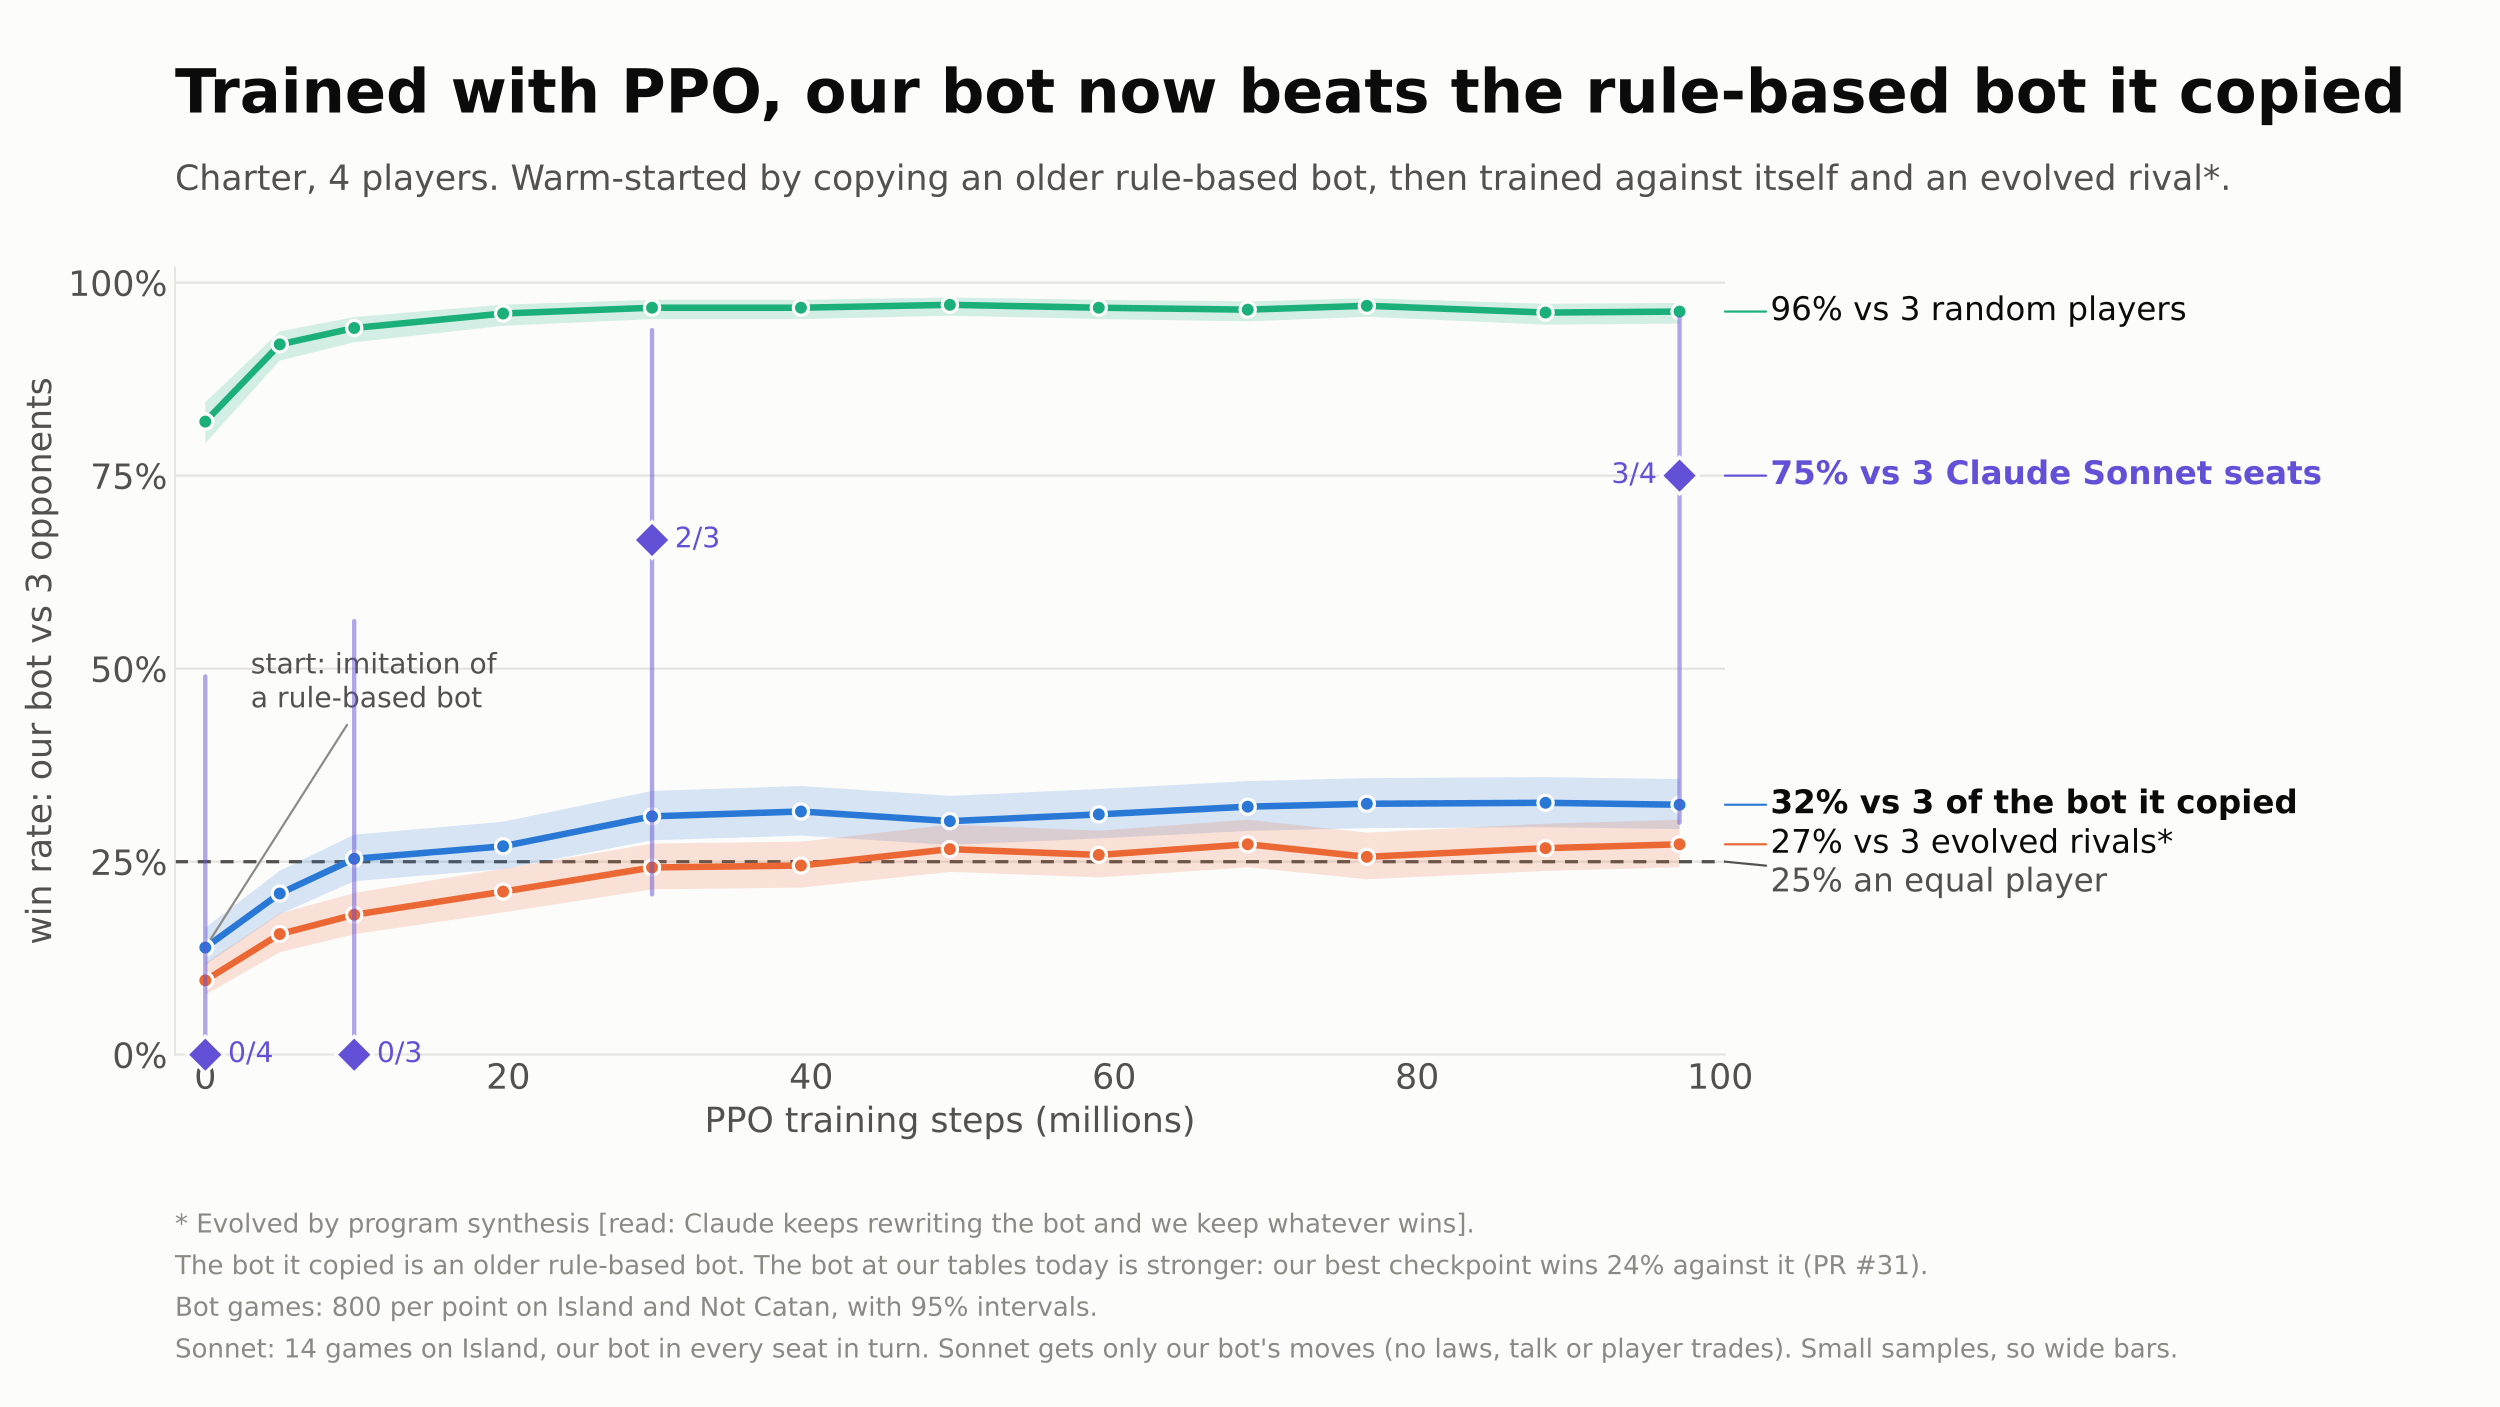
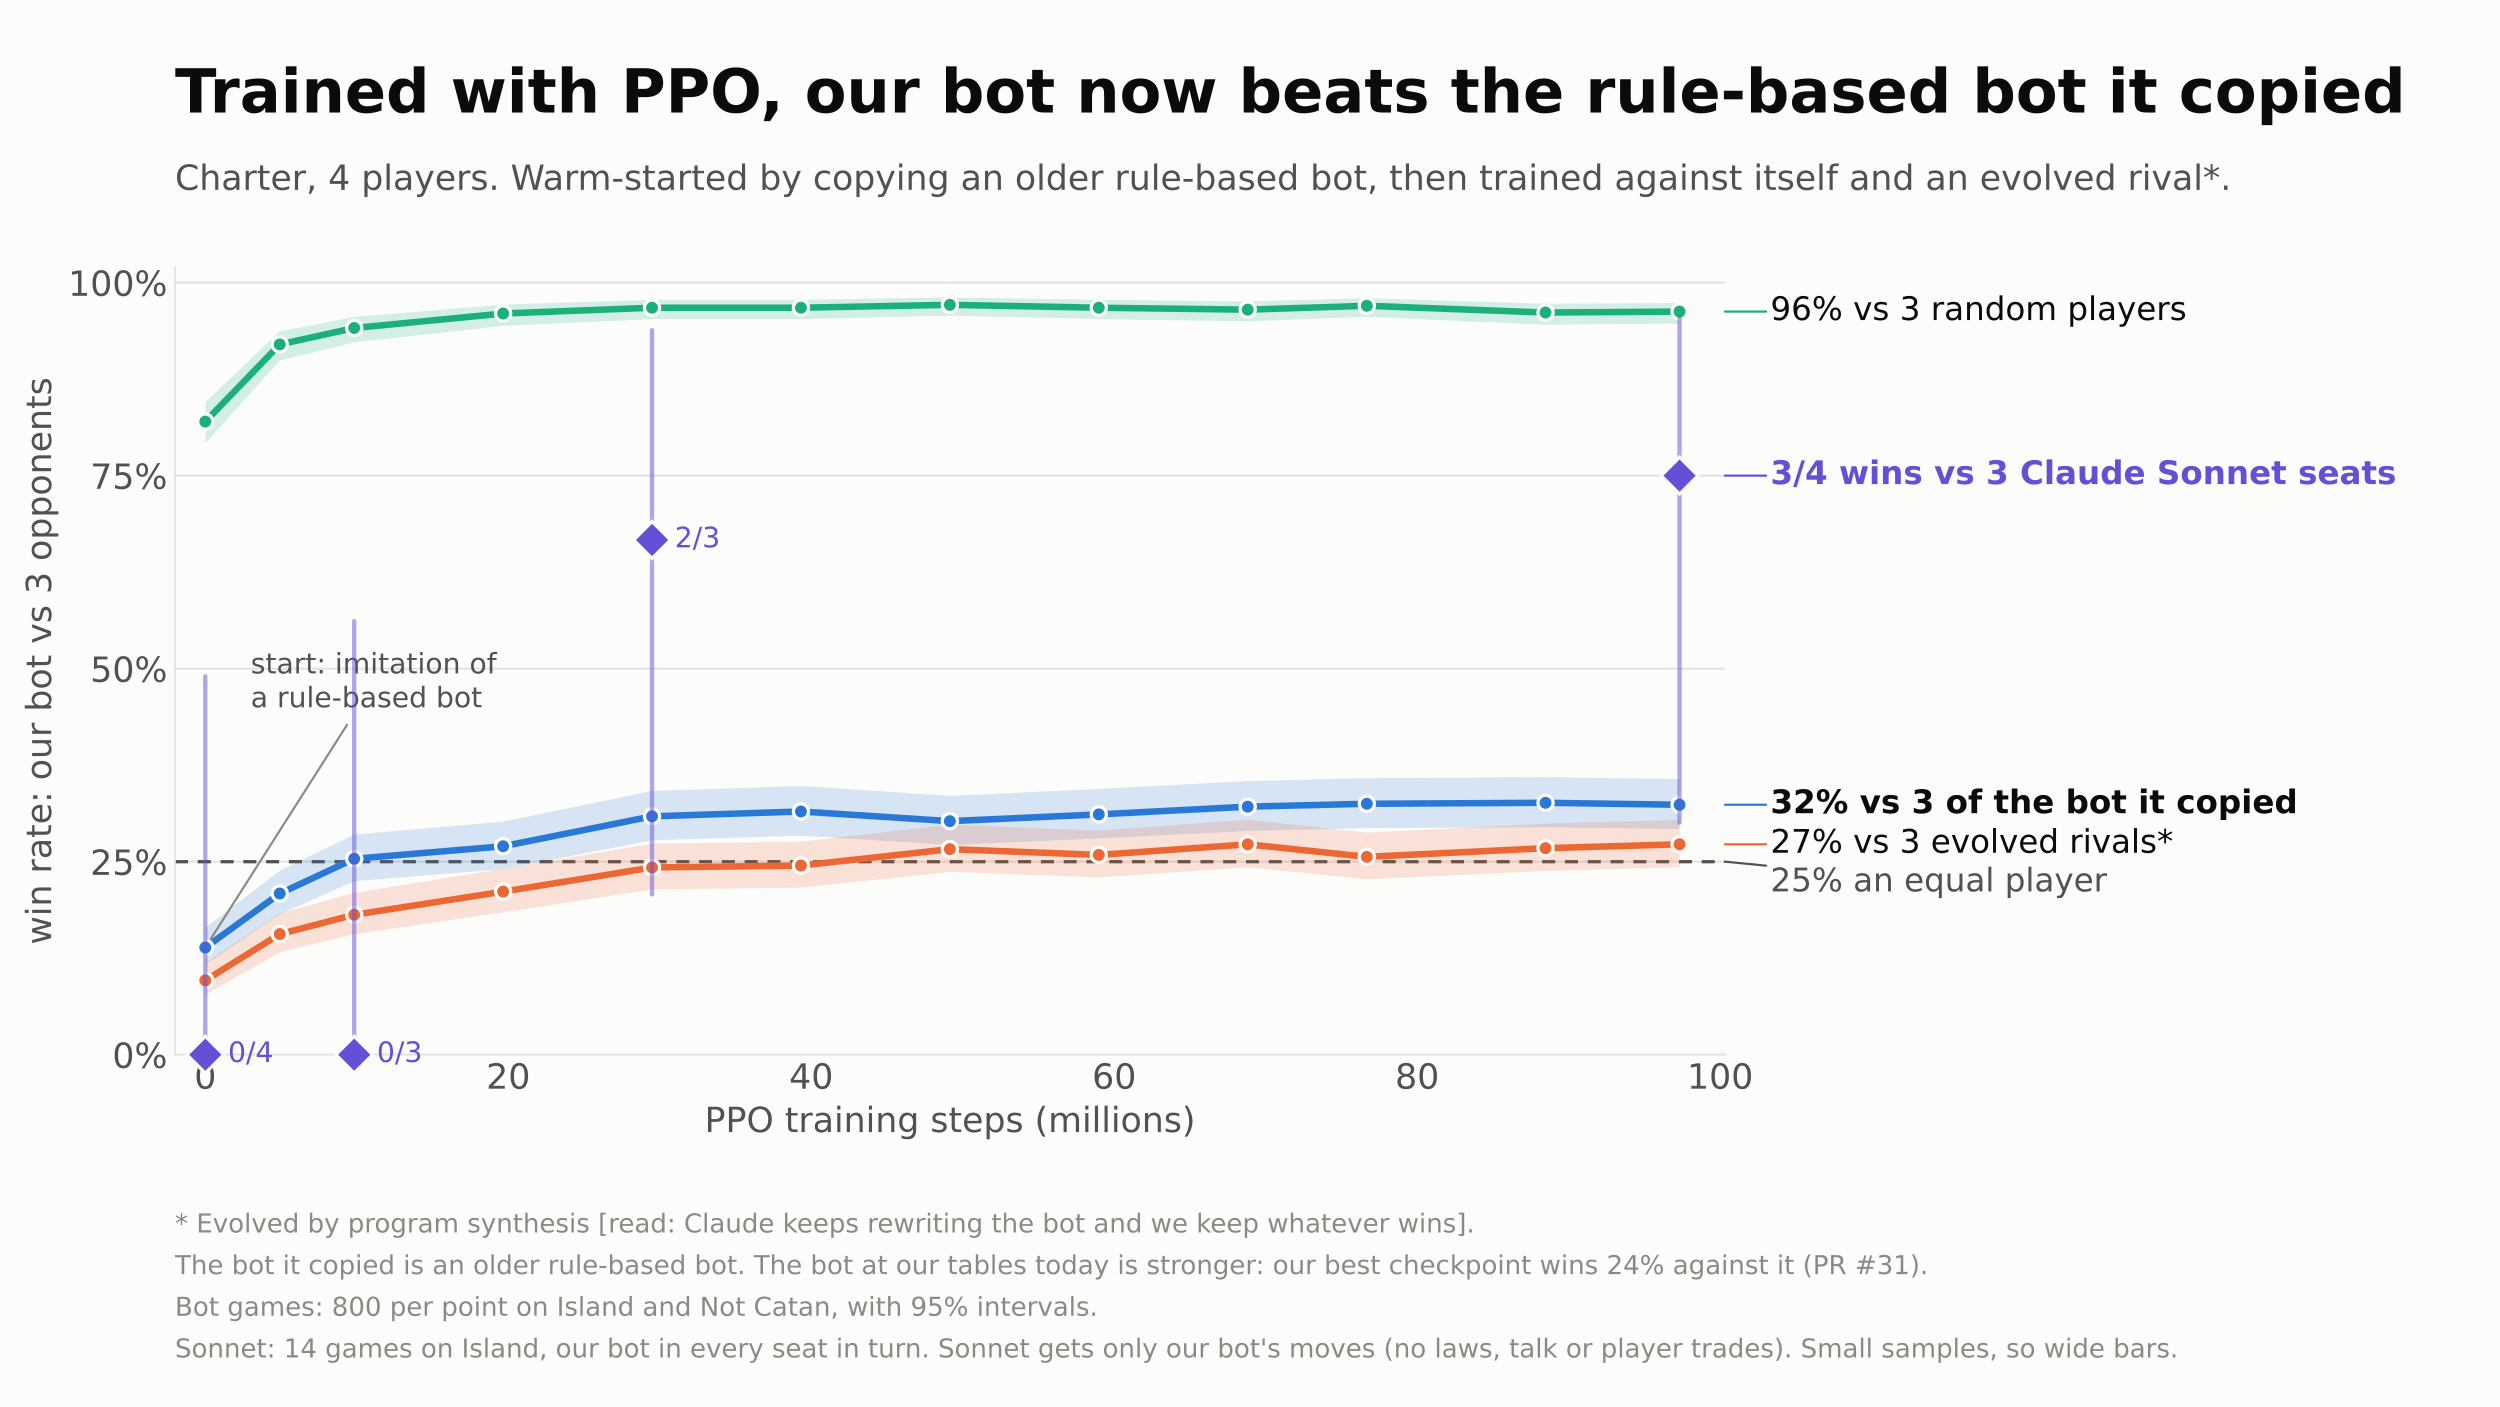
<svg xmlns="http://www.w3.org/2000/svg" xmlns:xlink="http://www.w3.org/1999/xlink" width="1152pt" height="648pt" viewBox="0 0 1152 648" version="1.1">
  <defs>
    <style type="text/css">*{stroke-linejoin: round; stroke-linecap: butt}</style>
  </defs>
  <g id="figure_1">
    <g id="patch_1">
      <path d="M 0 648  L 1152 648  L 1152 0  L 0 0  z " style="fill: #fcfcfb" />
    </g>
    <g id="axes_1">
      <g id="patch_2">
        <path d="M 80.64 486  L 794.88 486  L 794.88 123.12  L 80.64 123.12  z " style="fill: #fcfcfb" />
      </g>
      <g id="matplotlib.axis_1">
        <g id="xtick_1">
          <g id="line2d_1" />
          <g id="text_1">
            <text style="font-size: 16px; font-family: 'DejaVu Sans'; text-anchor: middle; fill: #52514e" x="94.601" y="501.656" transform="rotate(-0 94.60078 501.6562)">0</text>
          </g>
        </g>
        <g id="xtick_2">
          <g id="line2d_2" />
          <g id="text_2">
            <text style="font-size: 16px; font-family: 'DejaVu Sans'; text-anchor: middle; fill: #52514e" x="234.209" y="501.656" transform="rotate(-0 234.2085 501.6562)">20</text>
          </g>
        </g>
        <g id="xtick_3">
          <g id="line2d_3" />
          <g id="text_3">
            <text style="font-size: 16px; font-family: 'DejaVu Sans'; text-anchor: middle; fill: #52514e" x="373.816" y="501.656" transform="rotate(-0 373.8163 501.6562)">40</text>
          </g>
        </g>
        <g id="xtick_4">
          <g id="line2d_4" />
          <g id="text_4">
            <text style="font-size: 16px; font-family: 'DejaVu Sans'; text-anchor: middle; fill: #52514e" x="513.424" y="501.656" transform="rotate(-0 513.4241 501.6562)">60</text>
          </g>
        </g>
        <g id="xtick_5">
          <g id="line2d_5" />
          <g id="text_5">
            <text style="font-size: 16px; font-family: 'DejaVu Sans'; text-anchor: middle; fill: #52514e" x="653.032" y="501.656" transform="rotate(-0 653.0318 501.6562)">80</text>
          </g>
        </g>
        <g id="xtick_6">
          <g id="line2d_6" />
          <g id="text_6">
            <text style="font-size: 16px; font-family: 'DejaVu Sans'; text-anchor: middle; fill: #52514e" x="792.64" y="501.656" transform="rotate(-0 792.6396 501.6562)">100</text>
          </g>
        </g>
        <g id="text_7">
          <text style="font-size: 16px; font-family: 'DejaVu Sans'; text-anchor: middle; fill: #52514e" x="437.76" y="521.658" transform="rotate(-0 437.76 521.6575)">PPO training steps (millions)</text>
        </g>
      </g>
      <g id="matplotlib.axis_2">
        <g id="ytick_1">
          <g id="line2d_7">
-             <path d="M 80.64 486  L 794.88 486  " clip-path="url(#pf554b17b77)" style="fill: none; stroke: #e4e3df; stroke-linecap: square" />
+             <path d="M 80.64 486  L 794.88 486  " clip-path="url(#p099ac91624)" style="fill: none; stroke: #e4e3df; stroke-linecap: square" />
          </g>
          <g id="line2d_8" />
          <g id="text_8">
            <text style="font-size: 16px; font-family: 'DejaVu Sans'; text-anchor: end; fill: #52514e" x="77.14" y="492.078" transform="rotate(-0 77.14 492.0781)">0%</text>
          </g>
        </g>
        <g id="ytick_2">
          <g id="line2d_9">
-             <path d="M 80.64 397.059  L 794.88 397.059  " clip-path="url(#pf554b17b77)" style="fill: none; stroke: #e4e3df; stroke-linecap: square" />
+             <path d="M 80.64 397.059  L 794.88 397.059  " clip-path="url(#p099ac91624)" style="fill: none; stroke: #e4e3df; stroke-linecap: square" />
          </g>
          <g id="line2d_10" />
          <g id="text_9">
            <text style="font-size: 16px; font-family: 'DejaVu Sans'; text-anchor: end; fill: #52514e" x="77.14" y="403.137" transform="rotate(-0 77.14 403.1369)">25%</text>
          </g>
        </g>
        <g id="ytick_3">
          <g id="line2d_11">
-             <path d="M 80.64 308.118  L 794.88 308.118  " clip-path="url(#pf554b17b77)" style="fill: none; stroke: #e4e3df; stroke-linecap: square" />
+             <path d="M 80.64 308.118  L 794.88 308.118  " clip-path="url(#p099ac91624)" style="fill: none; stroke: #e4e3df; stroke-linecap: square" />
          </g>
          <g id="line2d_12" />
          <g id="text_10">
            <text style="font-size: 16px; font-family: 'DejaVu Sans'; text-anchor: end; fill: #52514e" x="77.14" y="314.196" transform="rotate(-0 77.14 314.1958)">50%</text>
          </g>
        </g>
        <g id="ytick_4">
          <g id="line2d_13">
-             <path d="M 80.64 219.176  L 794.88 219.176  " clip-path="url(#pf554b17b77)" style="fill: none; stroke: #e4e3df; stroke-linecap: square" />
+             <path d="M 80.64 219.176  L 794.88 219.176  " clip-path="url(#p099ac91624)" style="fill: none; stroke: #e4e3df; stroke-linecap: square" />
          </g>
          <g id="line2d_14" />
          <g id="text_11">
            <text style="font-size: 16px; font-family: 'DejaVu Sans'; text-anchor: end; fill: #52514e" x="77.14" y="225.255" transform="rotate(-0 77.14 225.2546)">75%</text>
          </g>
        </g>
        <g id="ytick_5">
          <g id="line2d_15">
-             <path d="M 80.64 130.235  L 794.88 130.235  " clip-path="url(#pf554b17b77)" style="fill: none; stroke: #e4e3df; stroke-linecap: square" />
+             <path d="M 80.64 130.235  L 794.88 130.235  " clip-path="url(#p099ac91624)" style="fill: none; stroke: #e4e3df; stroke-linecap: square" />
          </g>
          <g id="line2d_16" />
          <g id="text_12">
            <text style="font-size: 16px; font-family: 'DejaVu Sans'; text-anchor: end; fill: #52514e" x="77.14" y="136.313" transform="rotate(-0 77.14 136.3134)">100%</text>
          </g>
        </g>
        <g id="text_13">
          <text style="font-size: 16px; font-family: 'DejaVu Sans'; text-anchor: middle; fill: #52514e" x="23.554" y="304.56" transform="rotate(-90 23.55375 304.56)">win rate: our bot vs 3 opponents</text>
        </g>
      </g>
      <g id="line2d_17">
-         <path d="M 80.64 397.059  L 794.88 397.059  " clip-path="url(#pf554b17b77)" style="fill: none; stroke-dasharray: 6,4.5; stroke-dashoffset: 0; stroke: #52514e; stroke-width: 1.5" />
+         <path d="M 80.64 397.059  L 794.88 397.059  " clip-path="url(#p099ac91624)" style="fill: none; stroke-dasharray: 6,4.5; stroke-dashoffset: 0; stroke: #52514e; stroke-width: 1.5" />
      </g>
      <g id="FillBetweenPolyCollection_1">
        <defs>
-           <path id="mf90be7dcb9" d="M 94.601 -462.647  L 94.601 -443.719  L 128.911 -481.879  L 163.221 -490.281  L 231.841 -497.87  L 300.461 -500.975  L 369.081 -500.975  L 437.701 -502.548  L 506.321 -500.975  L 574.941 -499.934  L 629.837 -502.022  L 712.181 -498.384  L 773.939 -498.899  L 773.939 -508.375  L 773.939 -508.375  L 712.181 -508.006  L 629.837 -510.564  L 574.941 -509.111  L 506.321 -509.84  L 437.701 -510.922  L 369.081 -509.84  L 300.461 -509.84  L 231.841 -507.635  L 163.221 -501.945  L 128.911 -495.3  L 94.601 -462.647  z " />
-         </defs>
-         <g clip-path="url(#pf554b17b77)">
-           <use xlink:href="#mf90be7dcb9" x="0" y="648" style="fill: #1baf7a; fill-opacity: 0.18" />
+           <path id="md0ad2fc9a2" d="M 94.601 -462.647  L 94.601 -443.719  L 128.911 -481.879  L 163.221 -490.281  L 231.841 -497.87  L 300.461 -500.975  L 369.081 -500.975  L 437.701 -502.548  L 506.321 -500.975  L 574.941 -499.934  L 629.837 -502.022  L 712.181 -498.384  L 773.939 -498.899  L 773.939 -508.375  L 773.939 -508.375  L 712.181 -508.006  L 629.837 -510.564  L 574.941 -509.111  L 506.321 -509.84  L 437.701 -510.922  L 369.081 -509.84  L 300.461 -509.84  L 231.841 -507.635  L 163.221 -501.945  L 128.911 -495.3  L 94.601 -462.647  z " />
+         </defs>
+         <g clip-path="url(#p099ac91624)">
+           <use xlink:href="#md0ad2fc9a2" x="0" y="648" style="fill: #1baf7a; fill-opacity: 0.18" />
        </g>
      </g>
      <g id="FillBetweenPolyCollection_2">
        <defs>
-           <path id="mb26ff7f448" d="M 94.601 -220.501  L 94.601 -203.453  L 128.911 -226.753  L 163.221 -241.983  L 231.841 -247.522  L 300.461 -260.801  L 369.081 -262.952  L 437.701 -258.652  L 506.321 -261.661  L 574.941 -265.105  L 629.837 -266.398  L 712.181 -266.829  L 773.939 -265.967  L 773.939 -288.99  L 773.939 -288.99  L 712.181 -289.898  L 629.837 -289.444  L 574.941 -288.082  L 506.321 -284.444  L 437.701 -281.257  L 369.081 -285.809  L 300.461 -283.534  L 231.841 -269.373  L 163.221 -263.405  L 128.911 -246.769  L 94.601 -220.501  z " />
-         </defs>
-         <g clip-path="url(#pf554b17b77)">
-           <use xlink:href="#mb26ff7f448" x="0" y="648" style="fill: #2a78d6; fill-opacity: 0.18" />
+           <path id="m1d3a906b69" d="M 94.601 -220.501  L 94.601 -203.453  L 128.911 -226.753  L 163.221 -241.983  L 231.841 -247.522  L 300.461 -260.801  L 369.081 -262.952  L 437.701 -258.652  L 506.321 -261.661  L 574.941 -265.105  L 629.837 -266.398  L 712.181 -266.829  L 773.939 -265.967  L 773.939 -288.99  L 773.939 -288.99  L 712.181 -289.898  L 629.837 -289.444  L 574.941 -288.082  L 506.321 -284.444  L 437.701 -281.257  L 369.081 -285.809  L 300.461 -283.534  L 231.841 -269.373  L 163.221 -263.405  L 128.911 -246.769  L 94.601 -220.501  z " />
+         </defs>
+         <g clip-path="url(#p099ac91624)">
+           <use xlink:href="#m1d3a906b69" x="0" y="648" style="fill: #2a78d6; fill-opacity: 0.18" />
        </g>
      </g>
      <g id="FillBetweenPolyCollection_3">
        <defs>
-           <path id="m60aa0fbdd6" d="M 94.601 -204.215  L 94.601 -189.643  L 128.911 -209.224  L 163.221 -217.534  L 231.841 -227.595  L 300.461 -238.161  L 369.081 -239.009  L 437.701 -246.242  L 506.321 -243.685  L 574.941 -248.375  L 629.837 -242.834  L 712.181 -246.668  L 773.939 -248.375  L 773.939 -270.29  L 773.939 -270.29  L 712.181 -268.456  L 629.837 -264.324  L 574.941 -270.29  L 506.321 -265.243  L 437.701 -267.998  L 369.081 -260.182  L 300.461 -259.261  L 231.841 -247.697  L 163.221 -236.514  L 128.911 -227.122  L 94.601 -204.215  z " />
-         </defs>
-         <g clip-path="url(#pf554b17b77)">
-           <use xlink:href="#m60aa0fbdd6" x="0" y="648" style="fill: #eb6834; fill-opacity: 0.18" />
+           <path id="ma211571229" d="M 94.601 -204.215  L 94.601 -189.643  L 128.911 -209.224  L 163.221 -217.534  L 231.841 -227.595  L 300.461 -238.161  L 369.081 -239.009  L 437.701 -246.242  L 506.321 -243.685  L 574.941 -248.375  L 629.837 -242.834  L 712.181 -246.668  L 773.939 -248.375  L 773.939 -270.29  L 773.939 -270.29  L 712.181 -268.456  L 629.837 -264.324  L 574.941 -270.29  L 506.321 -265.243  L 437.701 -267.998  L 369.081 -260.182  L 300.461 -259.261  L 231.841 -247.697  L 163.221 -236.514  L 128.911 -227.122  L 94.601 -204.215  z " />
+         </defs>
+         <g clip-path="url(#p099ac91624)">
+           <use xlink:href="#ma211571229" x="0" y="648" style="fill: #eb6834; fill-opacity: 0.18" />
        </g>
      </g>
      <g id="patch_3">
        <path d="M 80.64 486  L 80.64 123.12  " style="fill: none; stroke: #e4e3df; stroke-width: 0.8; stroke-linejoin: miter; stroke-linecap: square" />
      </g>
      <g id="patch_4">
        <path d="M 80.64 486  L 794.88 486  " style="fill: none; stroke: #e4e3df; stroke-width: 0.8; stroke-linejoin: miter; stroke-linecap: square" />
      </g>
      <g id="line2d_18">
-         <path d="M 94.601 194.273  L 128.911 158.696  L 163.221 151.136  L 231.841 144.466  L 300.461 141.798  L 369.081 141.798  L 437.701 140.464  L 506.321 141.798  L 574.941 142.687  L 629.837 140.908  L 712.181 144.021  L 773.939 143.576  " clip-path="url(#pf554b17b77)" style="fill: none; stroke: #1baf7a; stroke-width: 3; stroke-linecap: round" />
+         <path d="M 94.601 194.273  L 128.911 158.696  L 163.221 151.136  L 231.841 144.466  L 300.461 141.798  L 369.081 141.798  L 437.701 140.464  L 506.321 141.798  L 574.941 142.687  L 629.837 140.908  L 712.181 144.021  L 773.939 143.576  " clip-path="url(#p099ac91624)" style="fill: none; stroke: #1baf7a; stroke-width: 3; stroke-linecap: round" />
      </g>
      <g id="line2d_19">
-         <path d="M 94.601 436.638  L 128.911 411.734  L 163.221 395.725  L 231.841 389.944  L 300.461 376.158  L 369.081 373.934  L 437.701 378.381  L 506.321 375.268  L 574.941 371.711  L 629.837 370.376  L 712.181 369.932  L 773.939 370.821  " clip-path="url(#pf554b17b77)" style="fill: none; stroke: #2a78d6; stroke-width: 3; stroke-linecap: round" />
+         <path d="M 94.601 436.638  L 128.911 411.734  L 163.221 395.725  L 231.841 389.944  L 300.461 376.158  L 369.081 373.934  L 437.701 378.381  L 506.321 375.268  L 574.941 371.711  L 629.837 370.376  L 712.181 369.932  L 773.939 370.821  " clip-path="url(#p099ac91624)" style="fill: none; stroke: #2a78d6; stroke-width: 3; stroke-linecap: round" />
      </g>
      <g id="line2d_20">
-         <path d="M 94.601 451.758  L 128.911 430.412  L 163.221 421.518  L 231.841 410.845  L 300.461 399.727  L 369.081 398.838  L 437.701 391.278  L 506.321 393.946  L 574.941 389.054  L 629.837 394.835  L 712.181 390.833  L 773.939 389.054  " clip-path="url(#pf554b17b77)" style="fill: none; stroke: #eb6834; stroke-width: 3; stroke-linecap: round" />
+         <path d="M 94.601 451.758  L 128.911 430.412  L 163.221 421.518  L 231.841 410.845  L 300.461 399.727  L 369.081 398.838  L 437.701 391.278  L 506.321 393.946  L 574.941 389.054  L 629.837 394.835  L 712.181 390.833  L 773.939 389.054  " clip-path="url(#p099ac91624)" style="fill: none; stroke: #eb6834; stroke-width: 3; stroke-linecap: round" />
      </g>
      <g id="patch_5">
        <path d="M 813.825 143.576  Q 804.352 143.576 794.88 143.576  " style="fill: none; stroke: #1baf7a; stroke-linecap: round" />
      </g>
      <g id="text_14">
        <text style="font-size: 15px; font-family: 'DejaVu Sans'; text-anchor: start; fill: #0b0b0b" x="815.821" y="147.474" transform="rotate(-0 815.8212 147.4735)">96%  vs 3 random players</text>
      </g>
      <g id="patch_6">
        <path d="M 813.823 219.176  Q 804.352 219.176 794.88 219.176  " style="fill: none; stroke: #6250d6; stroke-linecap: round" />
      </g>
      <g id="text_15">
-         <text style="font-weight: 700; font-size: 15px; font-family: 'DejaVu Sans'; text-anchor: start; fill: #6250d6" x="815.821" y="223.074" transform="rotate(-0 815.8212 223.0735)">75%  vs 3 Claude Sonnet seats</text>
+         <text style="font-weight: 700; font-size: 15px; font-family: 'DejaVu Sans'; text-anchor: start; fill: #6250d6" x="815.821" y="223.074" transform="rotate(-0 815.8212 223.0735)">3/4 wins vs 3 Claude Sonnet seats</text>
      </g>
      <g id="patch_7">
        <path d="M 813.819 370.821  Q 804.35 370.821 794.88 370.821  " style="fill: none; stroke: #2a78d6; stroke-linecap: round" />
      </g>
      <g id="text_16">
        <text style="font-weight: 700; font-size: 15px; font-family: 'DejaVu Sans'; text-anchor: start; fill: #0b0b0b" x="815.821" y="374.718" transform="rotate(-0 815.8212 374.7182)">32%  vs 3 of the bot it copied</text>
      </g>
      <g id="patch_8">
        <path d="M 813.823 389.054  Q 804.351 389.054 794.88 389.054  " style="fill: none; stroke: #eb6834; stroke-linecap: round" />
      </g>
      <g id="text_17">
        <text style="font-size: 15px; font-family: 'DejaVu Sans'; text-anchor: start; fill: #0b0b0b" x="815.821" y="392.951" transform="rotate(-0 815.8212 392.9512)">27%  vs 3 evolved rivals*</text>
      </g>
      <g id="patch_9">
        <path d="M 813.823 398.896  Q 804.352 397.977 794.88 397.059  " style="fill: none; stroke: #52514e; stroke-linecap: round" />
      </g>
      <g id="text_18">
        <text style="font-size: 15px; font-family: 'DejaVu Sans'; text-anchor: start; fill: #52514e" x="815.821" y="410.739" transform="rotate(-0 815.8212 410.7394)">25%  an equal player</text>
      </g>
      <g id="patch_10">
        <path d="M 159.913 334.018  Q 127.794 384.484 95.675 434.95  " style="fill: none; stroke: #8a8984; stroke-linecap: round" />
      </g>
      <g id="text_19">
        <text style="font-size: 13px; font-family: 'DejaVu Sans'; fill: #52514e" transform="translate(115.5419 310.3023)">start: imitation of</text>
        <text style="font-size: 13px; font-family: 'DejaVu Sans'; fill: #52514e" transform="translate(115.5419 325.9059)">a rule-based bot</text>
      </g>
      <g id="line2d_21">
        <defs>
-           <path id="m676a42c406" d="M 0 3.5  C 0.928 3.5 1.819 3.131 2.475 2.475  C 3.131 1.819 3.5 0.928 3.5 0  C 3.5 -0.928 3.131 -1.819 2.475 -2.475  C 1.819 -3.131 0.928 -3.5 0 -3.5  C -0.928 -3.5 -1.819 -3.131 -2.475 -2.475  C -3.131 -1.819 -3.5 -0.928 -3.5 0  C -3.5 0.928 -3.131 1.819 -2.475 2.475  C -1.819 3.131 -0.928 3.5 0 3.5  z " style="stroke: #fcfcfb; stroke-width: 1.5" />
-         </defs>
-         <g clip-path="url(#pf554b17b77)">
-           <use xlink:href="#m676a42c406" x="94.601" y="194.273" style="fill: #1baf7a; stroke: #fcfcfb; stroke-width: 1.5" />
-           <use xlink:href="#m676a42c406" x="128.911" y="158.696" style="fill: #1baf7a; stroke: #fcfcfb; stroke-width: 1.5" />
-           <use xlink:href="#m676a42c406" x="163.221" y="151.136" style="fill: #1baf7a; stroke: #fcfcfb; stroke-width: 1.5" />
-           <use xlink:href="#m676a42c406" x="231.841" y="144.466" style="fill: #1baf7a; stroke: #fcfcfb; stroke-width: 1.5" />
-           <use xlink:href="#m676a42c406" x="300.461" y="141.798" style="fill: #1baf7a; stroke: #fcfcfb; stroke-width: 1.5" />
-           <use xlink:href="#m676a42c406" x="369.081" y="141.798" style="fill: #1baf7a; stroke: #fcfcfb; stroke-width: 1.5" />
-           <use xlink:href="#m676a42c406" x="437.701" y="140.464" style="fill: #1baf7a; stroke: #fcfcfb; stroke-width: 1.5" />
-           <use xlink:href="#m676a42c406" x="506.321" y="141.798" style="fill: #1baf7a; stroke: #fcfcfb; stroke-width: 1.5" />
-           <use xlink:href="#m676a42c406" x="574.941" y="142.687" style="fill: #1baf7a; stroke: #fcfcfb; stroke-width: 1.5" />
-           <use xlink:href="#m676a42c406" x="629.837" y="140.908" style="fill: #1baf7a; stroke: #fcfcfb; stroke-width: 1.5" />
-           <use xlink:href="#m676a42c406" x="712.181" y="144.021" style="fill: #1baf7a; stroke: #fcfcfb; stroke-width: 1.5" />
-           <use xlink:href="#m676a42c406" x="773.939" y="143.576" style="fill: #1baf7a; stroke: #fcfcfb; stroke-width: 1.5" />
+           <path id="meec4d2f7e0" d="M 0 3.5  C 0.928 3.5 1.819 3.131 2.475 2.475  C 3.131 1.819 3.5 0.928 3.5 0  C 3.5 -0.928 3.131 -1.819 2.475 -2.475  C 1.819 -3.131 0.928 -3.5 0 -3.5  C -0.928 -3.5 -1.819 -3.131 -2.475 -2.475  C -3.131 -1.819 -3.5 -0.928 -3.5 0  C -3.5 0.928 -3.131 1.819 -2.475 2.475  C -1.819 3.131 -0.928 3.5 0 3.5  z " style="stroke: #fcfcfb; stroke-width: 1.5" />
+         </defs>
+         <g clip-path="url(#p099ac91624)">
+           <use xlink:href="#meec4d2f7e0" x="94.601" y="194.273" style="fill: #1baf7a; stroke: #fcfcfb; stroke-width: 1.5" />
+           <use xlink:href="#meec4d2f7e0" x="128.911" y="158.696" style="fill: #1baf7a; stroke: #fcfcfb; stroke-width: 1.5" />
+           <use xlink:href="#meec4d2f7e0" x="163.221" y="151.136" style="fill: #1baf7a; stroke: #fcfcfb; stroke-width: 1.5" />
+           <use xlink:href="#meec4d2f7e0" x="231.841" y="144.466" style="fill: #1baf7a; stroke: #fcfcfb; stroke-width: 1.5" />
+           <use xlink:href="#meec4d2f7e0" x="300.461" y="141.798" style="fill: #1baf7a; stroke: #fcfcfb; stroke-width: 1.5" />
+           <use xlink:href="#meec4d2f7e0" x="369.081" y="141.798" style="fill: #1baf7a; stroke: #fcfcfb; stroke-width: 1.5" />
+           <use xlink:href="#meec4d2f7e0" x="437.701" y="140.464" style="fill: #1baf7a; stroke: #fcfcfb; stroke-width: 1.5" />
+           <use xlink:href="#meec4d2f7e0" x="506.321" y="141.798" style="fill: #1baf7a; stroke: #fcfcfb; stroke-width: 1.5" />
+           <use xlink:href="#meec4d2f7e0" x="574.941" y="142.687" style="fill: #1baf7a; stroke: #fcfcfb; stroke-width: 1.5" />
+           <use xlink:href="#meec4d2f7e0" x="629.837" y="140.908" style="fill: #1baf7a; stroke: #fcfcfb; stroke-width: 1.5" />
+           <use xlink:href="#meec4d2f7e0" x="712.181" y="144.021" style="fill: #1baf7a; stroke: #fcfcfb; stroke-width: 1.5" />
+           <use xlink:href="#meec4d2f7e0" x="773.939" y="143.576" style="fill: #1baf7a; stroke: #fcfcfb; stroke-width: 1.5" />
        </g>
      </g>
      <g id="line2d_22">
        <defs>
-           <path id="m6b6f923de1" d="M 0 3.5  C 0.928 3.5 1.819 3.131 2.475 2.475  C 3.131 1.819 3.5 0.928 3.5 0  C 3.5 -0.928 3.131 -1.819 2.475 -2.475  C 1.819 -3.131 0.928 -3.5 0 -3.5  C -0.928 -3.5 -1.819 -3.131 -2.475 -2.475  C -3.131 -1.819 -3.5 -0.928 -3.5 0  C -3.5 0.928 -3.131 1.819 -2.475 2.475  C -1.819 3.131 -0.928 3.5 0 3.5  z " style="stroke: #fcfcfb; stroke-width: 1.5" />
-         </defs>
-         <g clip-path="url(#pf554b17b77)">
-           <use xlink:href="#m6b6f923de1" x="94.601" y="436.638" style="fill: #2a78d6; stroke: #fcfcfb; stroke-width: 1.5" />
-           <use xlink:href="#m6b6f923de1" x="128.911" y="411.734" style="fill: #2a78d6; stroke: #fcfcfb; stroke-width: 1.5" />
-           <use xlink:href="#m6b6f923de1" x="163.221" y="395.725" style="fill: #2a78d6; stroke: #fcfcfb; stroke-width: 1.5" />
-           <use xlink:href="#m6b6f923de1" x="231.841" y="389.944" style="fill: #2a78d6; stroke: #fcfcfb; stroke-width: 1.5" />
-           <use xlink:href="#m6b6f923de1" x="300.461" y="376.158" style="fill: #2a78d6; stroke: #fcfcfb; stroke-width: 1.5" />
-           <use xlink:href="#m6b6f923de1" x="369.081" y="373.934" style="fill: #2a78d6; stroke: #fcfcfb; stroke-width: 1.5" />
-           <use xlink:href="#m6b6f923de1" x="437.701" y="378.381" style="fill: #2a78d6; stroke: #fcfcfb; stroke-width: 1.5" />
-           <use xlink:href="#m6b6f923de1" x="506.321" y="375.268" style="fill: #2a78d6; stroke: #fcfcfb; stroke-width: 1.5" />
-           <use xlink:href="#m6b6f923de1" x="574.941" y="371.711" style="fill: #2a78d6; stroke: #fcfcfb; stroke-width: 1.5" />
-           <use xlink:href="#m6b6f923de1" x="629.837" y="370.376" style="fill: #2a78d6; stroke: #fcfcfb; stroke-width: 1.5" />
-           <use xlink:href="#m6b6f923de1" x="712.181" y="369.932" style="fill: #2a78d6; stroke: #fcfcfb; stroke-width: 1.5" />
-           <use xlink:href="#m6b6f923de1" x="773.939" y="370.821" style="fill: #2a78d6; stroke: #fcfcfb; stroke-width: 1.5" />
+           <path id="m656718d410" d="M 0 3.5  C 0.928 3.5 1.819 3.131 2.475 2.475  C 3.131 1.819 3.5 0.928 3.5 0  C 3.5 -0.928 3.131 -1.819 2.475 -2.475  C 1.819 -3.131 0.928 -3.5 0 -3.5  C -0.928 -3.5 -1.819 -3.131 -2.475 -2.475  C -3.131 -1.819 -3.5 -0.928 -3.5 0  C -3.5 0.928 -3.131 1.819 -2.475 2.475  C -1.819 3.131 -0.928 3.5 0 3.5  z " style="stroke: #fcfcfb; stroke-width: 1.5" />
+         </defs>
+         <g clip-path="url(#p099ac91624)">
+           <use xlink:href="#m656718d410" x="94.601" y="436.638" style="fill: #2a78d6; stroke: #fcfcfb; stroke-width: 1.5" />
+           <use xlink:href="#m656718d410" x="128.911" y="411.734" style="fill: #2a78d6; stroke: #fcfcfb; stroke-width: 1.5" />
+           <use xlink:href="#m656718d410" x="163.221" y="395.725" style="fill: #2a78d6; stroke: #fcfcfb; stroke-width: 1.5" />
+           <use xlink:href="#m656718d410" x="231.841" y="389.944" style="fill: #2a78d6; stroke: #fcfcfb; stroke-width: 1.5" />
+           <use xlink:href="#m656718d410" x="300.461" y="376.158" style="fill: #2a78d6; stroke: #fcfcfb; stroke-width: 1.5" />
+           <use xlink:href="#m656718d410" x="369.081" y="373.934" style="fill: #2a78d6; stroke: #fcfcfb; stroke-width: 1.5" />
+           <use xlink:href="#m656718d410" x="437.701" y="378.381" style="fill: #2a78d6; stroke: #fcfcfb; stroke-width: 1.5" />
+           <use xlink:href="#m656718d410" x="506.321" y="375.268" style="fill: #2a78d6; stroke: #fcfcfb; stroke-width: 1.5" />
+           <use xlink:href="#m656718d410" x="574.941" y="371.711" style="fill: #2a78d6; stroke: #fcfcfb; stroke-width: 1.5" />
+           <use xlink:href="#m656718d410" x="629.837" y="370.376" style="fill: #2a78d6; stroke: #fcfcfb; stroke-width: 1.5" />
+           <use xlink:href="#m656718d410" x="712.181" y="369.932" style="fill: #2a78d6; stroke: #fcfcfb; stroke-width: 1.5" />
+           <use xlink:href="#m656718d410" x="773.939" y="370.821" style="fill: #2a78d6; stroke: #fcfcfb; stroke-width: 1.5" />
        </g>
      </g>
      <g id="line2d_23">
        <defs>
-           <path id="mde73a4869e" d="M 0 3.5  C 0.928 3.5 1.819 3.131 2.475 2.475  C 3.131 1.819 3.5 0.928 3.5 0  C 3.5 -0.928 3.131 -1.819 2.475 -2.475  C 1.819 -3.131 0.928 -3.5 0 -3.5  C -0.928 -3.5 -1.819 -3.131 -2.475 -2.475  C -3.131 -1.819 -3.5 -0.928 -3.5 0  C -3.5 0.928 -3.131 1.819 -2.475 2.475  C -1.819 3.131 -0.928 3.5 0 3.5  z " style="stroke: #fcfcfb; stroke-width: 1.5" />
-         </defs>
-         <g clip-path="url(#pf554b17b77)">
-           <use xlink:href="#mde73a4869e" x="94.601" y="451.758" style="fill: #eb6834; stroke: #fcfcfb; stroke-width: 1.5" />
-           <use xlink:href="#mde73a4869e" x="128.911" y="430.412" style="fill: #eb6834; stroke: #fcfcfb; stroke-width: 1.5" />
-           <use xlink:href="#mde73a4869e" x="163.221" y="421.518" style="fill: #eb6834; stroke: #fcfcfb; stroke-width: 1.5" />
-           <use xlink:href="#mde73a4869e" x="231.841" y="410.845" style="fill: #eb6834; stroke: #fcfcfb; stroke-width: 1.5" />
-           <use xlink:href="#mde73a4869e" x="300.461" y="399.727" style="fill: #eb6834; stroke: #fcfcfb; stroke-width: 1.5" />
-           <use xlink:href="#mde73a4869e" x="369.081" y="398.838" style="fill: #eb6834; stroke: #fcfcfb; stroke-width: 1.5" />
-           <use xlink:href="#mde73a4869e" x="437.701" y="391.278" style="fill: #eb6834; stroke: #fcfcfb; stroke-width: 1.5" />
-           <use xlink:href="#mde73a4869e" x="506.321" y="393.946" style="fill: #eb6834; stroke: #fcfcfb; stroke-width: 1.5" />
-           <use xlink:href="#mde73a4869e" x="574.941" y="389.054" style="fill: #eb6834; stroke: #fcfcfb; stroke-width: 1.5" />
-           <use xlink:href="#mde73a4869e" x="629.837" y="394.835" style="fill: #eb6834; stroke: #fcfcfb; stroke-width: 1.5" />
-           <use xlink:href="#mde73a4869e" x="712.181" y="390.833" style="fill: #eb6834; stroke: #fcfcfb; stroke-width: 1.5" />
-           <use xlink:href="#mde73a4869e" x="773.939" y="389.054" style="fill: #eb6834; stroke: #fcfcfb; stroke-width: 1.5" />
+           <path id="m16e2962a9e" d="M 0 3.5  C 0.928 3.5 1.819 3.131 2.475 2.475  C 3.131 1.819 3.5 0.928 3.5 0  C 3.5 -0.928 3.131 -1.819 2.475 -2.475  C 1.819 -3.131 0.928 -3.5 0 -3.5  C -0.928 -3.5 -1.819 -3.131 -2.475 -2.475  C -3.131 -1.819 -3.5 -0.928 -3.5 0  C -3.5 0.928 -3.131 1.819 -2.475 2.475  C -1.819 3.131 -0.928 3.5 0 3.5  z " style="stroke: #fcfcfb; stroke-width: 1.5" />
+         </defs>
+         <g clip-path="url(#p099ac91624)">
+           <use xlink:href="#m16e2962a9e" x="94.601" y="451.758" style="fill: #eb6834; stroke: #fcfcfb; stroke-width: 1.5" />
+           <use xlink:href="#m16e2962a9e" x="128.911" y="430.412" style="fill: #eb6834; stroke: #fcfcfb; stroke-width: 1.5" />
+           <use xlink:href="#m16e2962a9e" x="163.221" y="421.518" style="fill: #eb6834; stroke: #fcfcfb; stroke-width: 1.5" />
+           <use xlink:href="#m16e2962a9e" x="231.841" y="410.845" style="fill: #eb6834; stroke: #fcfcfb; stroke-width: 1.5" />
+           <use xlink:href="#m16e2962a9e" x="300.461" y="399.727" style="fill: #eb6834; stroke: #fcfcfb; stroke-width: 1.5" />
+           <use xlink:href="#m16e2962a9e" x="369.081" y="398.838" style="fill: #eb6834; stroke: #fcfcfb; stroke-width: 1.5" />
+           <use xlink:href="#m16e2962a9e" x="437.701" y="391.278" style="fill: #eb6834; stroke: #fcfcfb; stroke-width: 1.5" />
+           <use xlink:href="#m16e2962a9e" x="506.321" y="393.946" style="fill: #eb6834; stroke: #fcfcfb; stroke-width: 1.5" />
+           <use xlink:href="#m16e2962a9e" x="574.941" y="389.054" style="fill: #eb6834; stroke: #fcfcfb; stroke-width: 1.5" />
+           <use xlink:href="#m16e2962a9e" x="629.837" y="394.835" style="fill: #eb6834; stroke: #fcfcfb; stroke-width: 1.5" />
+           <use xlink:href="#m16e2962a9e" x="712.181" y="390.833" style="fill: #eb6834; stroke: #fcfcfb; stroke-width: 1.5" />
+           <use xlink:href="#m16e2962a9e" x="773.939" y="389.054" style="fill: #eb6834; stroke: #fcfcfb; stroke-width: 1.5" />
        </g>
      </g>
      <g id="line2d_24">
-         <path d="M 94.601 486  L 94.601 311.711  " clip-path="url(#pf554b17b77)" style="fill: none; stroke: #6250d6; stroke-opacity: 0.5; stroke-width: 2; stroke-linecap: round" />
+         <path d="M 94.601 486  L 94.601 311.711  " clip-path="url(#p099ac91624)" style="fill: none; stroke: #6250d6; stroke-opacity: 0.5; stroke-width: 2; stroke-linecap: round" />
      </g>
      <g id="line2d_25">
-         <path d="M 163.221 486  L 163.221 286.236  " clip-path="url(#pf554b17b77)" style="fill: none; stroke: #6250d6; stroke-opacity: 0.5; stroke-width: 2; stroke-linecap: round" />
+         <path d="M 163.221 486  L 163.221 286.236  " clip-path="url(#p099ac91624)" style="fill: none; stroke: #6250d6; stroke-opacity: 0.5; stroke-width: 2; stroke-linecap: round" />
      </g>
      <g id="line2d_26">
-         <path d="M 300.461 412.124  L 300.461 152.111  " clip-path="url(#pf554b17b77)" style="fill: none; stroke: #6250d6; stroke-opacity: 0.5; stroke-width: 2; stroke-linecap: round" />
+         <path d="M 300.461 412.124  L 300.461 152.111  " clip-path="url(#p099ac91624)" style="fill: none; stroke: #6250d6; stroke-opacity: 0.5; stroke-width: 2; stroke-linecap: round" />
      </g>
      <g id="line2d_27">
-         <path d="M 773.939 379.044  L 773.939 146.453  " clip-path="url(#pf554b17b77)" style="fill: none; stroke: #6250d6; stroke-opacity: 0.5; stroke-width: 2; stroke-linecap: round" />
+         <path d="M 773.939 379.044  L 773.939 146.453  " clip-path="url(#p099ac91624)" style="fill: none; stroke: #6250d6; stroke-opacity: 0.5; stroke-width: 2; stroke-linecap: round" />
      </g>
      <g id="line2d_28">
        <defs>
-           <path id="m5b6e3d6bf8" d="M -0 8.485  L 8.485 0  L 0 -8.485  L -8.485 -0  z " style="stroke: #fcfcfb; stroke-width: 1.5; stroke-linejoin: miter" />
+           <path id="md2f5fa6c65" d="M -0 8.485  L 8.485 0  L 0 -8.485  L -8.485 -0  z " style="stroke: #fcfcfb; stroke-width: 1.5; stroke-linejoin: miter" />
        </defs>
        <g>
-           <use xlink:href="#m5b6e3d6bf8" x="94.601" y="486" style="fill: #6250d6; stroke: #fcfcfb; stroke-width: 1.5; stroke-linejoin: miter" />
+           <use xlink:href="#md2f5fa6c65" x="94.601" y="486" style="fill: #6250d6; stroke: #fcfcfb; stroke-width: 1.5; stroke-linejoin: miter" />
        </g>
      </g>
      <g id="text_20">
        <text style="font-size: 13px; font-family: 'DejaVu Sans'; text-anchor: start; fill: #6250d6" x="105.071" y="489.377" transform="rotate(-0 105.0714 489.377)">0/4</text>
      </g>
      <g id="line2d_29">
        <g>
-           <use xlink:href="#m5b6e3d6bf8" x="163.221" y="486" style="fill: #6250d6; stroke: #fcfcfb; stroke-width: 1.5; stroke-linejoin: miter" />
+           <use xlink:href="#md2f5fa6c65" x="163.221" y="486" style="fill: #6250d6; stroke: #fcfcfb; stroke-width: 1.5; stroke-linejoin: miter" />
        </g>
      </g>
      <g id="text_21">
        <text style="font-size: 13px; font-family: 'DejaVu Sans'; text-anchor: start; fill: #6250d6" x="173.691" y="489.377" transform="rotate(-0 173.6914 489.377)">0/3</text>
      </g>
      <g id="line2d_30">
        <g>
-           <use xlink:href="#m5b6e3d6bf8" x="300.461" y="248.824" style="fill: #6250d6; stroke: #fcfcfb; stroke-width: 1.5; stroke-linejoin: miter" />
+           <use xlink:href="#md2f5fa6c65" x="300.461" y="248.824" style="fill: #6250d6; stroke: #fcfcfb; stroke-width: 1.5; stroke-linejoin: miter" />
        </g>
      </g>
      <g id="text_22">
        <text style="font-size: 13px; font-family: 'DejaVu Sans'; text-anchor: start; fill: #6250d6" x="310.931" y="252.2" transform="rotate(-0 310.9314 252.2005)">2/3</text>
      </g>
      <g id="line2d_31">
        <g>
-           <use xlink:href="#m5b6e3d6bf8" x="773.939" y="219.176" style="fill: #6250d6; stroke: #fcfcfb; stroke-width: 1.5; stroke-linejoin: miter" />
-         </g>
-       </g>
-       <g id="text_23">
-         <text style="font-size: 13px; font-family: 'DejaVu Sans'; text-anchor: end; fill: #6250d6" x="763.468" y="222.553" transform="rotate(-0 763.4683 222.5534)">3/4</text>
-       </g>
+           <use xlink:href="#md2f5fa6c65" x="773.939" y="219.176" style="fill: #6250d6; stroke: #fcfcfb; stroke-width: 1.5; stroke-linejoin: miter" />
+         </g>
+       </g>
+     </g>
+     <g id="text_23">
+       <text style="font-weight: 700; font-size: 28px; font-family: 'DejaVu Sans'; text-anchor: start; fill: #0b0b0b" x="80.64" y="51.84" transform="rotate(-0 80.64 51.84)">Trained with PPO, our bot now beats the rule-based bot it copied</text>
    </g>
    <g id="text_24">
-       <text style="font-weight: 700; font-size: 28px; font-family: 'DejaVu Sans'; text-anchor: start; fill: #0b0b0b" x="80.64" y="51.84" transform="rotate(-0 80.64 51.84)">Trained with PPO, our bot now beats the rule-based bot it copied</text>
+       <text style="font-size: 16px; font-family: 'DejaVu Sans'; text-anchor: start; fill: #52514e" x="80.64" y="87.48" transform="rotate(-0 80.64 87.48)">Charter, 4 players. Warm-started by copying an older rule-based bot, then trained against itself and an evolved rival*.</text>
    </g>
    <g id="text_25">
-       <text style="font-size: 16px; font-family: 'DejaVu Sans'; text-anchor: start; fill: #52514e" x="80.64" y="87.48" transform="rotate(-0 80.64 87.48)">Charter, 4 players. Warm-started by copying an older rule-based bot, then trained against itself and an evolved rival*.</text>
-     </g>
-     <g id="text_26">
      <text style="font-size: 12px; font-family: 'DejaVu Sans'; fill: #8a8984" transform="translate(80.64 567.9112)">* Evolved by program synthesis [read: Claude keeps rewriting the bot and we keep whatever wins].</text>
      <text style="font-size: 12px; font-family: 'DejaVu Sans'; fill: #8a8984" transform="translate(80.64 587.1113)">The bot it copied is an older rule-based bot. The bot at our tables today is stronger: our best checkpoint wins 24% against it (PR #31).</text>
      <text style="font-size: 12px; font-family: 'DejaVu Sans'; fill: #8a8984" transform="translate(80.64 606.3112)">Bot games: 800 per point on Island and Not Catan, with 95% intervals.</text>
      <text style="font-size: 12px; font-family: 'DejaVu Sans'; fill: #8a8984" transform="translate(80.64 625.5113)">Sonnet: 14 games on Island, our bot in every seat in turn. Sonnet gets only our bot's moves (no laws, talk or player trades). Small samples, so wide bars.</text>
    </g>
  </g>
  <defs>
-     <clipPath id="pf554b17b77">
+     <clipPath id="p099ac91624">
      <rect x="80.64" y="123.12" width="714.24" height="362.88" />
    </clipPath>
  </defs>
</svg>
